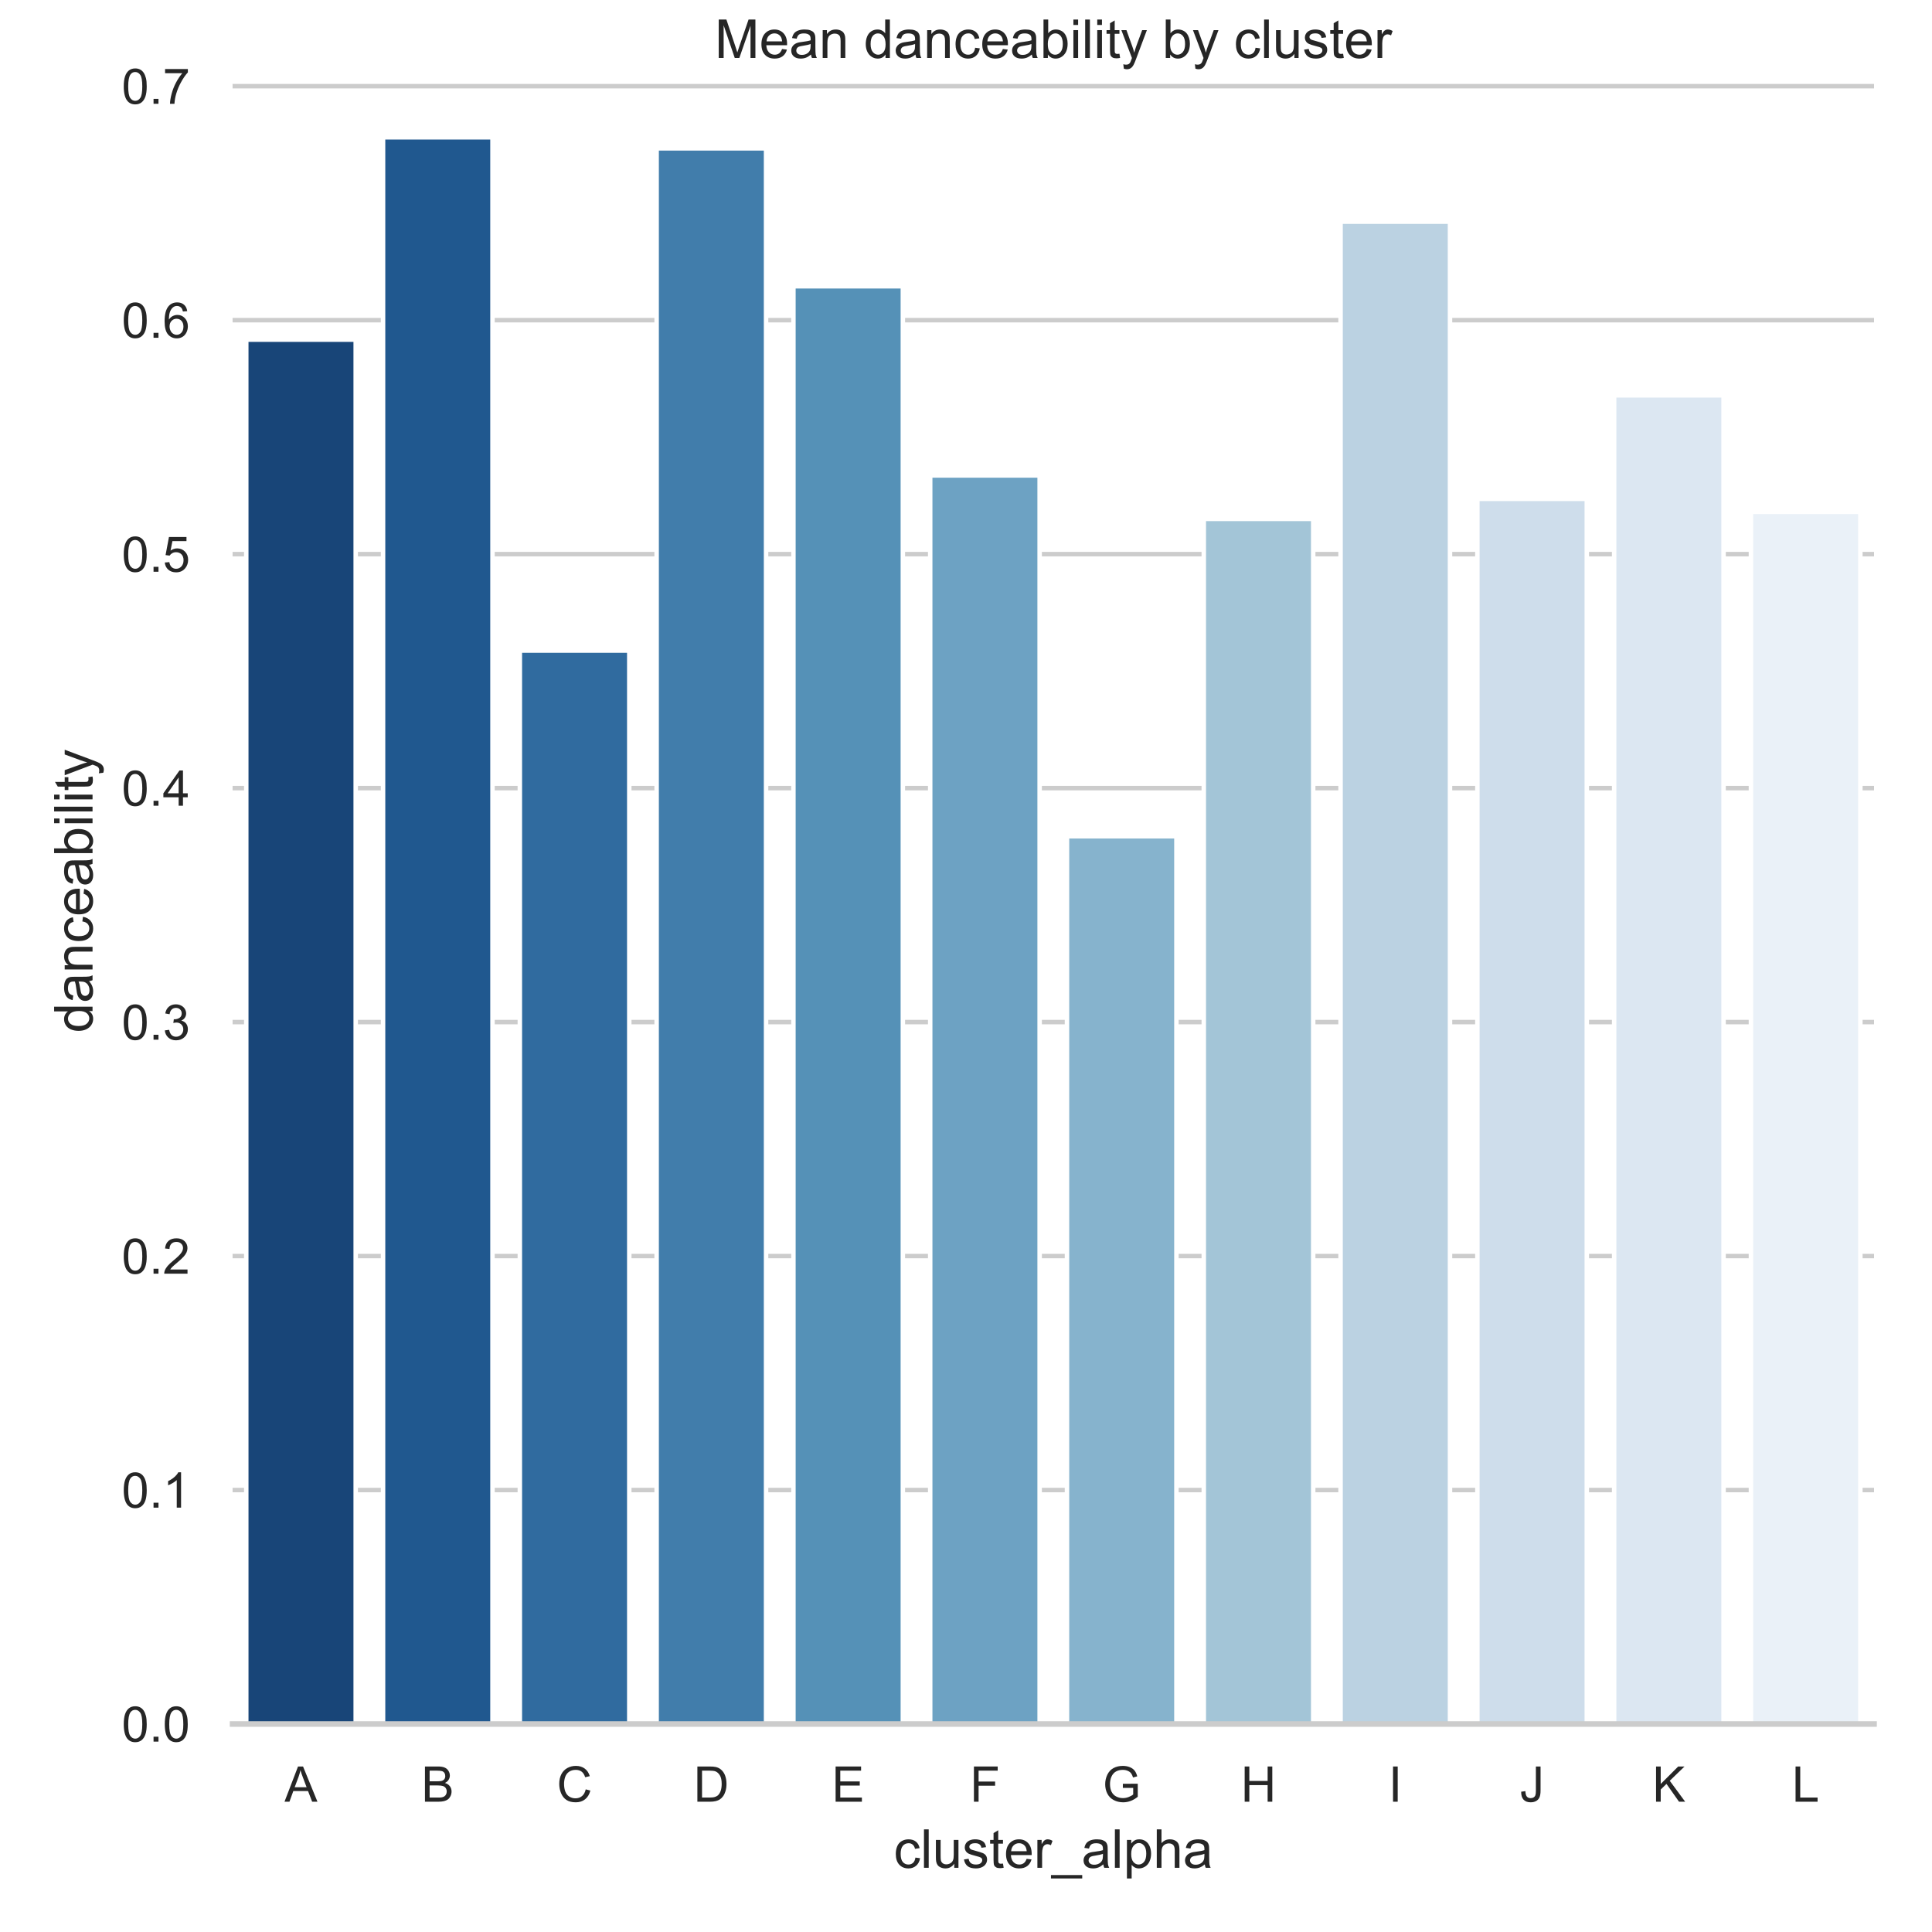
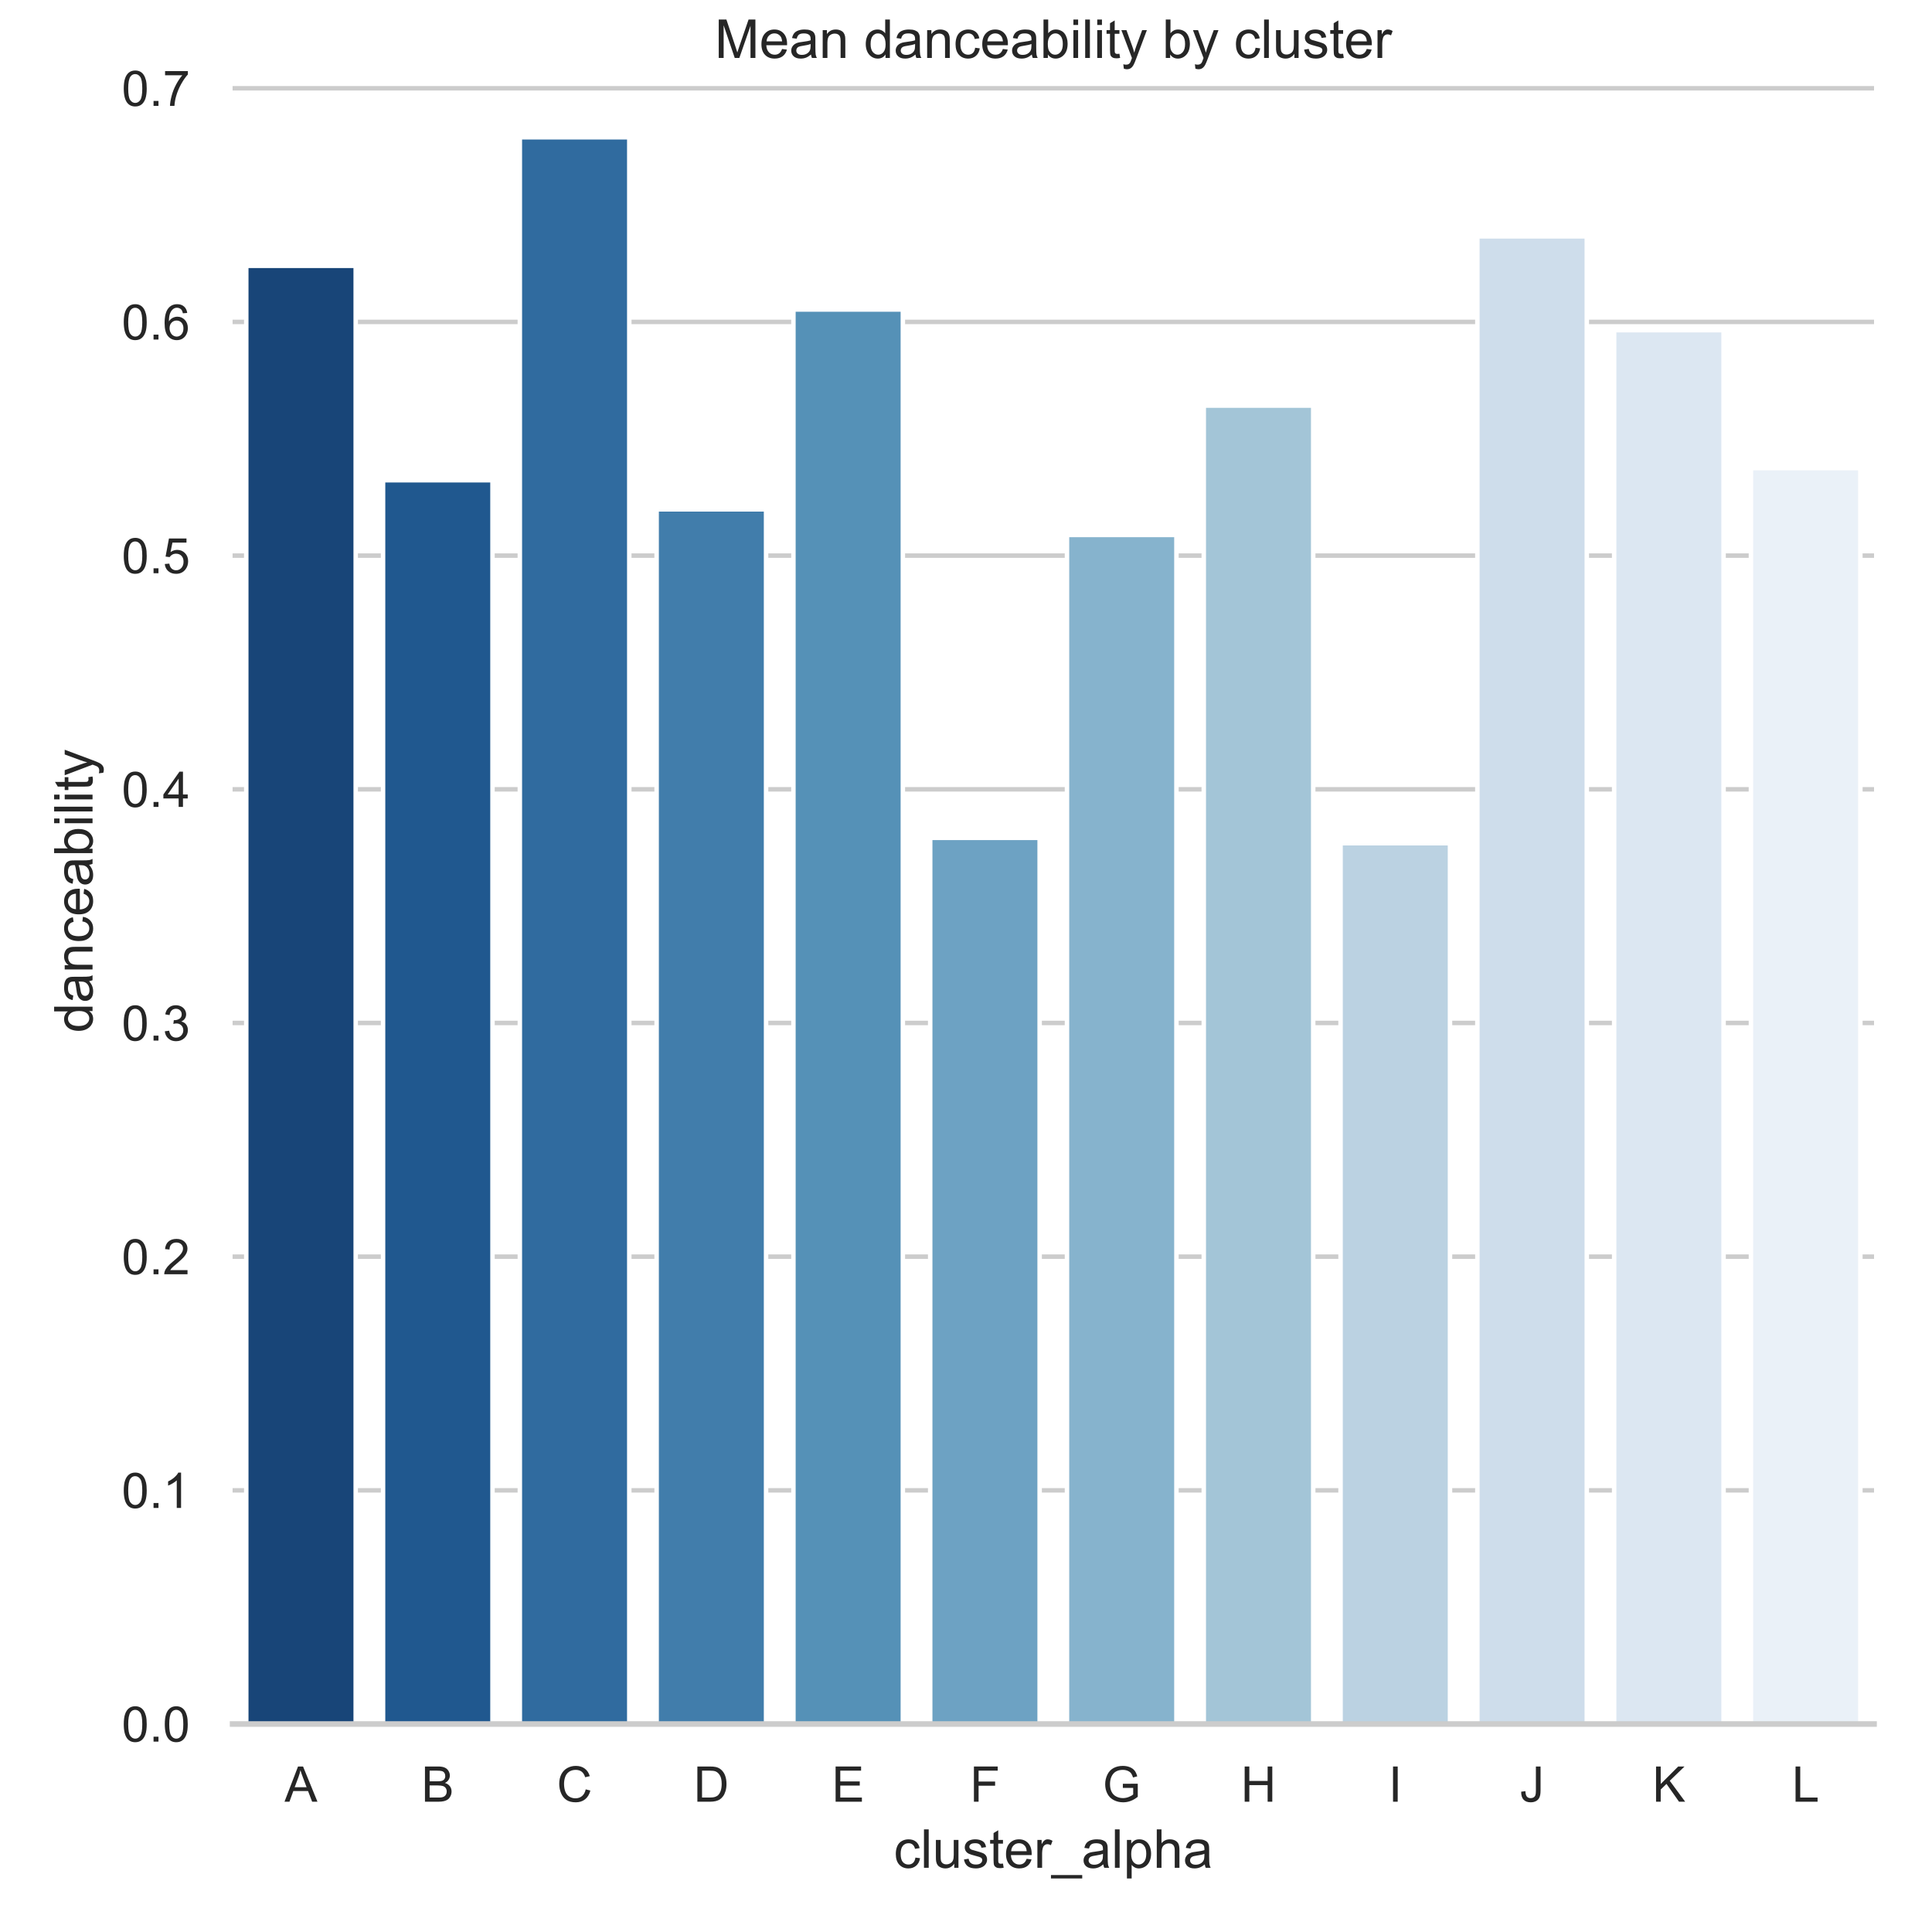
<svg xmlns="http://www.w3.org/2000/svg" xmlns:xlink="http://www.w3.org/1999/xlink" height="432pt" version="1.1" viewBox="0 0 432 432" width="432pt">
  <defs>
    <style type="text/css">
*{stroke-linecap:butt;stroke-linejoin:round;}
  </style>
  </defs>
  <g id="figure_1">
    <g id="patch_1">
      <path d="M 0 432  L 432 432  L 432 0  L 0 0  z " style="fill:#ffffff;" />
    </g>
    <g id="axes_1">
      <g id="patch_2">
        <path d="M 52.007 385.493  L 419.04 385.493  L 419.04 12.96  L 52.007 12.96  z " style="fill:#ffffff;" />
      </g>
      <g id="matplotlib.axis_1">
        <g id="xtick_1">
          <g id="text_1">
            <defs>
              <path d="M -0.141 0  L 27.344 71.578  L 37.547 71.578  L 66.844 0  L 56.062 0  L 47.703 21.688  L 17.781 21.688  L 9.906 0  z M 20.516 29.391  L 44.781 29.391  L 37.312 49.219  Q 33.891 58.25 32.234 64.062  Q 30.859 57.172 28.375 50.391  z " id="ArialMT-65" />
            </defs>
            <g style="fill:#262626;" transform="translate(63.63125 402.8667)scale(0.11 -0.11)">
              <use xlink:href="#ArialMT-65" />
            </g>
          </g>
        </g>
        <g id="xtick_2">
          <g id="text_2">
            <defs>
              <path d="M 7.328 0  L 7.328 71.578  L 34.188 71.578  Q 42.391 71.578 47.344 69.406  Q 52.297 67.234 55.094 62.719  Q 57.906 58.203 57.906 53.266  Q 57.906 48.688 55.422 44.625  Q 52.938 40.578 47.906 38.094  Q 54.391 36.188 57.875 31.594  Q 61.375 27 61.375 20.75  Q 61.375 15.719 59.25 11.391  Q 57.125 7.078 54 4.734  Q 50.875 2.391 46.156 1.188  Q 41.453 0 34.625 0  z M 16.797 41.5  L 32.281 41.5  Q 38.578 41.5 41.312 42.328  Q 44.922 43.406 46.75 45.891  Q 48.578 48.391 48.578 52.156  Q 48.578 55.719 46.875 58.422  Q 45.172 61.141 41.984 62.141  Q 38.812 63.141 31.109 63.141  L 16.797 63.141  z M 16.797 8.453  L 34.625 8.453  Q 39.203 8.453 41.062 8.797  Q 44.344 9.375 46.531 10.734  Q 48.734 12.109 50.141 14.719  Q 51.562 17.328 51.562 20.75  Q 51.562 24.75 49.516 27.703  Q 47.469 30.672 43.828 31.859  Q 40.188 33.062 33.344 33.062  L 16.797 33.062  z " id="ArialMT-66" />
            </defs>
            <g style="fill:#262626;" transform="translate(94.21734 402.8667)scale(0.11 -0.11)">
              <use xlink:href="#ArialMT-66" />
            </g>
          </g>
        </g>
        <g id="xtick_3">
          <g id="text_3">
            <defs>
              <path d="M 58.797 25.094  L 68.266 22.703  Q 65.281 11.031 57.547 4.906  Q 49.812 -1.219 38.625 -1.219  Q 27.047 -1.219 19.797 3.484  Q 12.547 8.203 8.766 17.141  Q 4.984 26.078 4.984 36.328  Q 4.984 47.516 9.25 55.828  Q 13.531 64.156 21.406 68.469  Q 29.297 72.797 38.766 72.797  Q 49.516 72.797 56.828 67.328  Q 64.156 61.859 67.047 51.953  L 57.719 49.75  Q 55.219 57.562 50.484 61.125  Q 45.75 64.703 38.578 64.703  Q 30.328 64.703 24.781 60.734  Q 19.234 56.781 16.984 50.109  Q 14.75 43.453 14.75 36.375  Q 14.75 27.25 17.406 20.438  Q 20.062 13.625 25.672 10.25  Q 31.297 6.891 37.844 6.891  Q 45.797 6.891 51.312 11.469  Q 56.844 16.062 58.797 25.094  z " id="ArialMT-67" />
            </defs>
            <g style="fill:#262626;" transform="translate(124.5001 402.8667)scale(0.11 -0.11)">
              <use xlink:href="#ArialMT-67" />
            </g>
          </g>
        </g>
        <g id="xtick_4">
          <g id="text_4">
            <defs>
              <path d="M 7.719 0  L 7.719 71.578  L 32.375 71.578  Q 40.719 71.578 45.125 70.562  Q 51.266 69.141 55.609 65.438  Q 61.281 60.641 64.078 53.188  Q 66.891 45.75 66.891 36.188  Q 66.891 28.031 64.984 21.734  Q 63.094 15.438 60.109 11.297  Q 57.125 7.172 53.578 4.797  Q 50.047 2.438 45.047 1.219  Q 40.047 0 33.547 0  z M 17.188 8.453  L 32.469 8.453  Q 39.547 8.453 43.578 9.766  Q 47.609 11.078 50 13.484  Q 53.375 16.844 55.25 22.531  Q 57.125 28.219 57.125 36.328  Q 57.125 47.562 53.438 53.594  Q 49.75 59.625 44.484 61.672  Q 40.672 63.141 32.234 63.141  L 17.188 63.141  z " id="ArialMT-68" />
            </defs>
            <g style="fill:#262626;" transform="translate(155.0862 402.8667)scale(0.11 -0.11)">
              <use xlink:href="#ArialMT-68" />
            </g>
          </g>
        </g>
        <g id="xtick_5">
          <g id="text_5">
            <defs>
              <path d="M 7.906 0  L 7.906 71.578  L 59.672 71.578  L 59.672 63.141  L 17.391 63.141  L 17.391 41.219  L 56.984 41.219  L 56.984 32.812  L 17.391 32.812  L 17.391 8.453  L 61.328 8.453  L 61.328 0  z " id="ArialMT-69" />
            </defs>
            <g style="fill:#262626;" transform="translate(185.9756 402.8667)scale(0.11 -0.11)">
              <use xlink:href="#ArialMT-69" />
            </g>
          </g>
        </g>
        <g id="xtick_6">
          <g id="text_6">
            <defs>
              <path d="M 8.203 0  L 8.203 71.578  L 56.5 71.578  L 56.5 63.141  L 17.672 63.141  L 17.672 40.969  L 51.266 40.969  L 51.266 32.516  L 17.672 32.516  L 17.672 0  z " id="ArialMT-70" />
            </defs>
            <g style="fill:#262626;" transform="translate(216.8711 402.8667)scale(0.11 -0.11)">
              <use xlink:href="#ArialMT-70" />
            </g>
          </g>
        </g>
        <g id="xtick_7">
          <g id="text_7">
            <defs>
              <path d="M 41.219 28.078  L 41.219 36.469  L 71.531 36.531  L 71.531 9.969  Q 64.547 4.391 57.125 1.578  Q 49.703 -1.219 41.891 -1.219  Q 31.344 -1.219 22.719 3.297  Q 14.109 7.812 9.719 16.359  Q 5.328 24.906 5.328 35.453  Q 5.328 45.906 9.688 54.953  Q 14.062 64.016 22.266 68.406  Q 30.469 72.797 41.156 72.797  Q 48.922 72.797 55.188 70.281  Q 61.469 67.781 65.031 63.281  Q 68.609 58.797 70.453 51.562  L 61.922 49.219  Q 60.297 54.688 57.906 57.812  Q 55.516 60.938 51.062 62.812  Q 46.625 64.703 41.219 64.703  Q 34.719 64.703 29.984 62.719  Q 25.25 60.75 22.344 57.516  Q 19.438 54.297 17.828 50.438  Q 15.094 43.797 15.094 36.031  Q 15.094 26.469 18.391 20.016  Q 21.688 13.578 27.984 10.453  Q 34.281 7.328 41.359 7.328  Q 47.516 7.328 53.375 9.688  Q 59.234 12.062 62.25 14.75  L 62.25 28.078  z " id="ArialMT-71" />
            </defs>
            <g style="fill:#262626;" transform="translate(246.5385 402.8667)scale(0.11 -0.11)">
              <use xlink:href="#ArialMT-71" />
            </g>
          </g>
        </g>
        <g id="xtick_8">
          <g id="text_8">
            <defs>
              <path d="M 8.016 0  L 8.016 71.578  L 17.484 71.578  L 17.484 42.188  L 54.688 42.188  L 54.688 71.578  L 64.156 71.578  L 64.156 0  L 54.688 0  L 54.688 33.734  L 17.484 33.734  L 17.484 0  z " id="ArialMT-72" />
            </defs>
            <g style="fill:#262626;" transform="translate(277.4305 402.8667)scale(0.11 -0.11)">
              <use xlink:href="#ArialMT-72" />
            </g>
          </g>
        </g>
        <g id="xtick_9">
          <g id="text_9">
            <defs>
              <path d="M 9.328 0  L 9.328 71.578  L 18.797 71.578  L 18.797 0  z " id="ArialMT-73" />
            </defs>
            <g style="fill:#262626;" transform="translate(310.4607 402.8667)scale(0.11 -0.11)">
              <use xlink:href="#ArialMT-73" />
            </g>
          </g>
        </g>
        <g id="xtick_10">
          <g id="text_10">
            <defs>
              <path d="M 2.875 20.312  L 11.422 21.484  Q 11.766 13.281 14.5 10.25  Q 17.234 7.234 22.078 7.234  Q 25.641 7.234 28.219 8.859  Q 30.812 10.5 31.781 13.297  Q 32.766 16.109 32.766 22.266  L 32.766 71.578  L 42.234 71.578  L 42.234 22.797  Q 42.234 13.812 40.062 8.875  Q 37.891 3.953 33.172 1.359  Q 28.469 -1.219 22.125 -1.219  Q 12.703 -1.219 7.688 4.203  Q 2.688 9.625 2.875 20.312  z " id="ArialMT-74" />
            </defs>
            <g style="fill:#262626;" transform="translate(339.8248 402.8667)scale(0.11 -0.11)">
              <use xlink:href="#ArialMT-74" />
            </g>
          </g>
        </g>
        <g id="xtick_11">
          <g id="text_11">
            <defs>
              <path d="M 7.328 0  L 7.328 71.578  L 16.797 71.578  L 16.797 36.078  L 52.344 71.578  L 65.188 71.578  L 35.156 42.578  L 66.5 0  L 54 0  L 28.516 36.234  L 16.797 24.812  L 16.797 0  z " id="ArialMT-75" />
            </defs>
            <g style="fill:#262626;" transform="translate(369.4922 402.8667)scale(0.11 -0.11)">
              <use xlink:href="#ArialMT-75" />
            </g>
          </g>
        </g>
        <g id="xtick_12">
          <g id="text_12">
            <defs>
              <path d="M 7.328 0  L 7.328 71.578  L 16.797 71.578  L 16.797 8.453  L 52.047 8.453  L 52.047 0  z " id="ArialMT-76" />
            </defs>
            <g style="fill:#262626;" transform="translate(400.6884 402.8667)scale(0.11 -0.11)">
              <use xlink:href="#ArialMT-76" />
            </g>
          </g>
        </g>
        <g id="text_13">
          <defs>
            <path d="M 40.438 19  L 49.078 17.875  Q 47.656 8.938 41.812 3.875  Q 35.984 -1.172 27.484 -1.172  Q 16.844 -1.172 10.375 5.781  Q 3.906 12.75 3.906 25.734  Q 3.906 34.125 6.688 40.422  Q 9.469 46.734 15.156 49.875  Q 20.844 53.031 27.547 53.031  Q 35.984 53.031 41.359 48.75  Q 46.734 44.484 48.25 36.625  L 39.703 35.297  Q 38.484 40.531 35.375 43.156  Q 32.281 45.797 27.875 45.797  Q 21.234 45.797 17.078 41.031  Q 12.938 36.281 12.938 25.984  Q 12.938 15.531 16.938 10.797  Q 20.953 6.062 27.391 6.062  Q 32.562 6.062 36.031 9.234  Q 39.5 12.406 40.438 19  z " id="ArialMT-99" />
            <path d="M 6.391 0  L 6.391 71.578  L 15.188 71.578  L 15.188 0  z " id="ArialMT-108" />
            <path d="M 40.578 0  L 40.578 7.625  Q 34.516 -1.172 24.125 -1.172  Q 19.531 -1.172 15.547 0.578  Q 11.578 2.344 9.641 5  Q 7.719 7.672 6.938 11.531  Q 6.391 14.109 6.391 19.734  L 6.391 51.859  L 15.188 51.859  L 15.188 23.094  Q 15.188 16.219 15.719 13.812  Q 16.547 10.359 19.234 8.375  Q 21.922 6.391 25.875 6.391  Q 29.828 6.391 33.297 8.422  Q 36.766 10.453 38.203 13.938  Q 39.656 17.438 39.656 24.078  L 39.656 51.859  L 48.438 51.859  L 48.438 0  z " id="ArialMT-117" />
            <path d="M 3.078 15.484  L 11.766 16.844  Q 12.5 11.625 15.844 8.844  Q 19.188 6.062 25.203 6.062  Q 31.25 6.062 34.172 8.516  Q 37.109 10.984 37.109 14.312  Q 37.109 17.281 34.516 19  Q 32.719 20.172 25.531 21.969  Q 15.875 24.422 12.141 26.203  Q 8.406 27.984 6.469 31.125  Q 4.547 34.281 4.547 38.094  Q 4.547 41.547 6.125 44.5  Q 7.719 47.469 10.453 49.422  Q 12.5 50.922 16.031 51.969  Q 19.578 53.031 23.641 53.031  Q 29.734 53.031 34.344 51.266  Q 38.969 49.516 41.156 46.5  Q 43.359 43.5 44.188 38.484  L 35.594 37.312  Q 35.016 41.312 32.203 43.547  Q 29.391 45.797 24.266 45.797  Q 18.219 45.797 15.625 43.797  Q 13.031 41.797 13.031 39.109  Q 13.031 37.406 14.109 36.031  Q 15.188 34.625 17.484 33.688  Q 18.797 33.203 25.25 31.453  Q 34.578 28.953 38.25 27.359  Q 41.938 25.781 44.031 22.75  Q 46.141 19.734 46.141 15.234  Q 46.141 10.844 43.578 6.953  Q 41.016 3.078 36.172 0.953  Q 31.344 -1.172 25.25 -1.172  Q 15.141 -1.172 9.844 3.031  Q 4.547 7.234 3.078 15.484  z " id="ArialMT-115" />
            <path d="M 25.781 7.859  L 27.047 0.094  Q 23.344 -0.688 20.406 -0.688  Q 15.625 -0.688 12.984 0.828  Q 10.359 2.344 9.281 4.812  Q 8.203 7.281 8.203 15.188  L 8.203 45.016  L 1.766 45.016  L 1.766 51.859  L 8.203 51.859  L 8.203 64.703  L 16.938 69.969  L 16.938 51.859  L 25.781 51.859  L 25.781 45.016  L 16.938 45.016  L 16.938 14.703  Q 16.938 10.938 17.406 9.859  Q 17.875 8.797 18.922 8.156  Q 19.969 7.516 21.922 7.516  Q 23.391 7.516 25.781 7.859  z " id="ArialMT-116" />
            <path d="M 42.094 16.703  L 51.172 15.578  Q 49.031 7.625 43.219 3.219  Q 37.406 -1.172 28.375 -1.172  Q 17 -1.172 10.328 5.828  Q 3.656 12.844 3.656 25.484  Q 3.656 38.578 10.391 45.797  Q 17.141 53.031 27.875 53.031  Q 38.281 53.031 44.875 45.953  Q 51.469 38.875 51.469 26.031  Q 51.469 25.25 51.422 23.688  L 12.75 23.688  Q 13.234 15.141 17.578 10.594  Q 21.922 6.062 28.422 6.062  Q 33.25 6.062 36.672 8.594  Q 40.094 11.141 42.094 16.703  z M 13.234 30.906  L 42.188 30.906  Q 41.609 37.453 38.875 40.719  Q 34.672 45.797 27.984 45.797  Q 21.922 45.797 17.797 41.75  Q 13.672 37.703 13.234 30.906  z " id="ArialMT-101" />
            <path d="M 6.5 0  L 6.5 51.859  L 14.406 51.859  L 14.406 44  Q 17.438 49.516 20 51.266  Q 22.562 53.031 25.641 53.031  Q 30.078 53.031 34.672 50.203  L 31.641 42.047  Q 28.422 43.953 25.203 43.953  Q 22.312 43.953 20.016 42.219  Q 17.719 40.484 16.75 37.406  Q 15.281 32.719 15.281 27.156  L 15.281 0  z " id="ArialMT-114" />
            <path d="M -1.516 -19.875  L -1.516 -13.531  L 56.734 -13.531  L 56.734 -19.875  z " id="ArialMT-95" />
            <path d="M 40.438 6.391  Q 35.547 2.25 31.031 0.531  Q 26.516 -1.172 21.344 -1.172  Q 12.797 -1.172 8.203 3  Q 3.609 7.172 3.609 13.672  Q 3.609 17.484 5.344 20.625  Q 7.078 23.781 9.891 25.688  Q 12.703 27.594 16.219 28.562  Q 18.797 29.25 24.031 29.891  Q 34.672 31.156 39.703 32.906  Q 39.75 34.719 39.75 35.203  Q 39.75 40.578 37.25 42.781  Q 33.891 45.75 27.25 45.75  Q 21.047 45.75 18.094 43.578  Q 15.141 41.406 13.719 35.891  L 5.125 37.062  Q 6.297 42.578 8.984 45.969  Q 11.672 49.359 16.75 51.188  Q 21.828 53.031 28.516 53.031  Q 35.156 53.031 39.297 51.469  Q 43.453 49.906 45.406 47.531  Q 47.359 45.172 48.141 41.547  Q 48.578 39.312 48.578 33.453  L 48.578 21.734  Q 48.578 9.469 49.141 6.219  Q 49.703 2.984 51.375 0  L 42.188 0  Q 40.828 2.734 40.438 6.391  z M 39.703 26.031  Q 34.906 24.078 25.344 22.703  Q 19.922 21.922 17.672 20.938  Q 15.438 19.969 14.203 18.094  Q 12.984 16.219 12.984 13.922  Q 12.984 10.406 15.641 8.062  Q 18.312 5.719 23.438 5.719  Q 28.516 5.719 32.469 7.938  Q 36.422 10.156 38.281 14.016  Q 39.703 17 39.703 22.797  z " id="ArialMT-97" />
            <path d="M 6.594 -19.875  L 6.594 51.859  L 14.594 51.859  L 14.594 45.125  Q 17.438 49.078 21 51.047  Q 24.562 53.031 29.641 53.031  Q 36.281 53.031 41.359 49.609  Q 46.438 46.188 49.016 39.953  Q 51.609 33.734 51.609 26.312  Q 51.609 18.359 48.75 11.984  Q 45.906 5.609 40.453 2.219  Q 35.016 -1.172 29 -1.172  Q 24.609 -1.172 21.109 0.688  Q 17.625 2.547 15.375 5.375  L 15.375 -19.875  z M 14.547 25.641  Q 14.547 15.625 18.594 10.844  Q 22.656 6.062 28.422 6.062  Q 34.281 6.062 38.453 11.016  Q 42.625 15.969 42.625 26.375  Q 42.625 36.281 38.547 41.203  Q 34.469 46.141 28.812 46.141  Q 23.188 46.141 18.859 40.891  Q 14.547 35.641 14.547 25.641  z " id="ArialMT-112" />
            <path d="M 6.594 0  L 6.594 71.578  L 15.375 71.578  L 15.375 45.906  Q 21.531 53.031 30.906 53.031  Q 36.672 53.031 40.922 50.75  Q 45.172 48.484 47 44.484  Q 48.828 40.484 48.828 32.859  L 48.828 0  L 40.047 0  L 40.047 32.859  Q 40.047 39.453 37.188 42.453  Q 34.328 45.453 29.109 45.453  Q 25.203 45.453 21.75 43.422  Q 18.312 41.406 16.844 37.938  Q 15.375 34.469 15.375 28.375  L 15.375 0  z " id="ArialMT-104" />
          </defs>
          <g style="fill:#262626;" transform="translate(199.8366 417.6423)scale(0.12 -0.12)">
            <use xlink:href="#ArialMT-99" />
            <use x="50" xlink:href="#ArialMT-108" />
            <use x="72.217" xlink:href="#ArialMT-117" />
            <use x="127.832" xlink:href="#ArialMT-115" />
            <use x="177.832" xlink:href="#ArialMT-116" />
            <use x="205.615" xlink:href="#ArialMT-101" />
            <use x="261.23" xlink:href="#ArialMT-114" />
            <use x="294.531" xlink:href="#ArialMT-95" />
            <use x="350.146" xlink:href="#ArialMT-97" />
            <use x="405.762" xlink:href="#ArialMT-108" />
            <use x="427.979" xlink:href="#ArialMT-112" />
            <use x="483.594" xlink:href="#ArialMT-104" />
            <use x="539.209" xlink:href="#ArialMT-97" />
          </g>
        </g>
      </g>
      <g id="matplotlib.axis_2">
        <g id="ytick_1">
          <g id="line2d_1">
-             <path clip-path="url(#pe7b7385113)" d="M 52.007 385.493  L 419.04 385.493  " style="fill:none;stroke:#cccccc;stroke-linecap:round;" />
+             <path clip-path="url(#p277ff4270d)" d="M 52.007 385.493  L 419.04 385.493  " style="fill:none;stroke:#cccccc;stroke-linecap:round;" />
          </g>
          <g id="text_14">
            <defs>
              <path d="M 4.156 35.297  Q 4.156 48 6.766 55.734  Q 9.375 63.484 14.516 67.672  Q 19.672 71.875 27.484 71.875  Q 33.25 71.875 37.594 69.547  Q 41.938 67.234 44.766 62.859  Q 47.609 58.5 49.219 52.219  Q 50.828 45.953 50.828 35.297  Q 50.828 22.703 48.234 14.969  Q 45.656 7.234 40.5 3  Q 35.359 -1.219 27.484 -1.219  Q 17.141 -1.219 11.234 6.203  Q 4.156 15.141 4.156 35.297  z M 13.188 35.297  Q 13.188 17.672 17.312 11.828  Q 21.438 6 27.484 6  Q 33.547 6 37.672 11.859  Q 41.797 17.719 41.797 35.297  Q 41.797 52.984 37.672 58.781  Q 33.547 64.594 27.391 64.594  Q 21.344 64.594 17.719 59.469  Q 13.188 52.938 13.188 35.297  z " id="ArialMT-48" />
              <path d="M 9.078 0  L 9.078 10.016  L 19.094 10.016  L 19.094 0  z " id="ArialMT-46" />
            </defs>
            <g style="fill:#262626;" transform="translate(27.21688 389.4299)scale(0.11 -0.11)">
              <use xlink:href="#ArialMT-48" />
              <use x="55.615" xlink:href="#ArialMT-46" />
              <use x="83.398" xlink:href="#ArialMT-48" />
            </g>
          </g>
        </g>
        <g id="ytick_2">
          <g id="line2d_2">
-             <path clip-path="url(#pe7b7385113)" d="M 52.007 333.176  L 419.04 333.176  " style="fill:none;stroke:#cccccc;stroke-linecap:round;" />
+             <path clip-path="url(#p277ff4270d)" d="M 52.007 333.242  L 419.04 333.242  " style="fill:none;stroke:#cccccc;stroke-linecap:round;" />
          </g>
          <g id="text_15">
            <defs>
              <path d="M 37.25 0  L 28.469 0  L 28.469 56  Q 25.297 52.984 20.141 49.953  Q 14.984 46.922 10.891 45.406  L 10.891 53.906  Q 18.266 57.375 23.781 62.297  Q 29.297 67.234 31.594 71.875  L 37.25 71.875  z " id="ArialMT-49" />
            </defs>
-             <g style="fill:#262626;" transform="translate(27.21688 337.1124)scale(0.11 -0.11)">
+             <g style="fill:#262626;" transform="translate(27.21688 337.1789)scale(0.11 -0.11)">
              <use xlink:href="#ArialMT-48" />
              <use x="55.615" xlink:href="#ArialMT-46" />
              <use x="83.398" xlink:href="#ArialMT-49" />
            </g>
          </g>
        </g>
        <g id="ytick_3">
          <g id="line2d_3">
-             <path clip-path="url(#pe7b7385113)" d="M 52.007 280.858  L 419.04 280.858  " style="fill:none;stroke:#cccccc;stroke-linecap:round;" />
+             <path clip-path="url(#p277ff4270d)" d="M 52.007 280.991  L 419.04 280.991  " style="fill:none;stroke:#cccccc;stroke-linecap:round;" />
          </g>
          <g id="text_16">
            <defs>
              <path d="M 50.344 8.453  L 50.344 0  L 3.031 0  Q 2.938 3.172 4.047 6.109  Q 5.859 10.938 9.828 15.625  Q 13.812 20.312 21.344 26.469  Q 33.016 36.031 37.109 41.625  Q 41.219 47.219 41.219 52.203  Q 41.219 57.422 37.469 61  Q 33.734 64.594 27.734 64.594  Q 21.391 64.594 17.578 60.781  Q 13.766 56.984 13.719 50.25  L 4.688 51.172  Q 5.609 61.281 11.656 66.578  Q 17.719 71.875 27.938 71.875  Q 38.234 71.875 44.234 66.156  Q 50.25 60.453 50.25 52  Q 50.25 47.703 48.484 43.547  Q 46.734 39.406 42.656 34.812  Q 38.578 30.219 29.109 22.219  Q 21.188 15.578 18.938 13.203  Q 16.703 10.844 15.234 8.453  z " id="ArialMT-50" />
            </defs>
-             <g style="fill:#262626;" transform="translate(27.21688 284.7949)scale(0.11 -0.11)">
+             <g style="fill:#262626;" transform="translate(27.21688 284.9279)scale(0.11 -0.11)">
              <use xlink:href="#ArialMT-48" />
              <use x="55.615" xlink:href="#ArialMT-46" />
              <use x="83.398" xlink:href="#ArialMT-50" />
            </g>
          </g>
        </g>
        <g id="ytick_4">
          <g id="line2d_4">
-             <path clip-path="url(#pe7b7385113)" d="M 52.007 228.541  L 419.04 228.541  " style="fill:none;stroke:#cccccc;stroke-linecap:round;" />
+             <path clip-path="url(#p277ff4270d)" d="M 52.007 228.74  L 419.04 228.74  " style="fill:none;stroke:#cccccc;stroke-linecap:round;" />
          </g>
          <g id="text_17">
            <defs>
              <path d="M 4.203 18.891  L 12.984 20.062  Q 14.5 12.594 18.141 9.297  Q 21.781 6 27 6  Q 33.203 6 37.469 10.297  Q 41.75 14.594 41.75 20.953  Q 41.75 27 37.797 30.922  Q 33.844 34.859 27.734 34.859  Q 25.25 34.859 21.531 33.891  L 22.516 41.609  Q 23.391 41.5 23.922 41.5  Q 29.547 41.5 34.031 44.422  Q 38.531 47.359 38.531 53.469  Q 38.531 58.297 35.25 61.469  Q 31.984 64.656 26.812 64.656  Q 21.688 64.656 18.266 61.422  Q 14.844 58.203 13.875 51.766  L 5.078 53.328  Q 6.688 62.156 12.391 67.016  Q 18.109 71.875 26.609 71.875  Q 32.469 71.875 37.391 69.359  Q 42.328 66.844 44.938 62.5  Q 47.562 58.156 47.562 53.266  Q 47.562 48.641 45.062 44.828  Q 42.578 41.016 37.703 38.766  Q 44.047 37.312 47.562 32.688  Q 51.078 28.078 51.078 21.141  Q 51.078 11.766 44.234 5.25  Q 37.406 -1.266 26.953 -1.266  Q 17.531 -1.266 11.297 4.344  Q 5.078 9.969 4.203 18.891  z " id="ArialMT-51" />
            </defs>
-             <g style="fill:#262626;" transform="translate(27.21688 232.4774)scale(0.11 -0.11)">
+             <g style="fill:#262626;" transform="translate(27.21688 232.6769)scale(0.11 -0.11)">
              <use xlink:href="#ArialMT-48" />
              <use x="55.615" xlink:href="#ArialMT-46" />
              <use x="83.398" xlink:href="#ArialMT-51" />
            </g>
          </g>
        </g>
        <g id="ytick_5">
          <g id="line2d_5">
-             <path clip-path="url(#pe7b7385113)" d="M 52.007 176.223  L 419.04 176.223  " style="fill:none;stroke:#cccccc;stroke-linecap:round;" />
+             <path clip-path="url(#p277ff4270d)" d="M 52.007 176.489  L 419.04 176.489  " style="fill:none;stroke:#cccccc;stroke-linecap:round;" />
          </g>
          <g id="text_18">
            <defs>
              <path d="M 32.328 0  L 32.328 17.141  L 1.266 17.141  L 1.266 25.203  L 33.938 71.578  L 41.109 71.578  L 41.109 25.203  L 50.781 25.203  L 50.781 17.141  L 41.109 17.141  L 41.109 0  z M 32.328 25.203  L 32.328 57.469  L 9.906 25.203  z " id="ArialMT-52" />
            </defs>
-             <g style="fill:#262626;" transform="translate(27.21688 180.1599)scale(0.11 -0.11)">
+             <g style="fill:#262626;" transform="translate(27.21688 180.4259)scale(0.11 -0.11)">
              <use xlink:href="#ArialMT-48" />
              <use x="55.615" xlink:href="#ArialMT-46" />
              <use x="83.398" xlink:href="#ArialMT-52" />
            </g>
          </g>
        </g>
        <g id="ytick_6">
          <g id="line2d_6">
-             <path clip-path="url(#pe7b7385113)" d="M 52.007 123.906  L 419.04 123.906  " style="fill:none;stroke:#cccccc;stroke-linecap:round;" />
+             <path clip-path="url(#p277ff4270d)" d="M 52.007 124.238  L 419.04 124.238  " style="fill:none;stroke:#cccccc;stroke-linecap:round;" />
          </g>
          <g id="text_19">
            <defs>
              <path d="M 4.156 18.75  L 13.375 19.531  Q 14.406 12.797 18.141 9.391  Q 21.875 6 27.156 6  Q 33.5 6 37.891 10.781  Q 42.281 15.578 42.281 23.484  Q 42.281 31 38.062 35.344  Q 33.844 39.703 27 39.703  Q 22.75 39.703 19.328 37.766  Q 15.922 35.844 13.969 32.766  L 5.719 33.844  L 12.641 70.609  L 48.25 70.609  L 48.25 62.203  L 19.672 62.203  L 15.828 42.969  Q 22.266 47.469 29.344 47.469  Q 38.719 47.469 45.156 40.969  Q 51.609 34.469 51.609 24.266  Q 51.609 14.547 45.953 7.469  Q 39.062 -1.219 27.156 -1.219  Q 17.391 -1.219 11.203 4.25  Q 5.031 9.719 4.156 18.75  z " id="ArialMT-53" />
            </defs>
-             <g style="fill:#262626;" transform="translate(27.21688 127.8423)scale(0.11 -0.11)">
+             <g style="fill:#262626;" transform="translate(27.21688 128.1749)scale(0.11 -0.11)">
              <use xlink:href="#ArialMT-48" />
              <use x="55.615" xlink:href="#ArialMT-46" />
              <use x="83.398" xlink:href="#ArialMT-53" />
            </g>
          </g>
        </g>
        <g id="ytick_7">
          <g id="line2d_7">
-             <path clip-path="url(#pe7b7385113)" d="M 52.007 71.588  L 419.04 71.588  " style="fill:none;stroke:#cccccc;stroke-linecap:round;" />
+             <path clip-path="url(#p277ff4270d)" d="M 52.007 71.987  L 419.04 71.987  " style="fill:none;stroke:#cccccc;stroke-linecap:round;" />
          </g>
          <g id="text_20">
            <defs>
              <path d="M 49.75 54.047  L 41.016 53.375  Q 39.844 58.547 37.703 60.891  Q 34.125 64.656 28.906 64.656  Q 24.703 64.656 21.531 62.312  Q 17.391 59.281 14.984 53.469  Q 12.594 47.656 12.5 36.922  Q 15.672 41.75 20.266 44.094  Q 24.859 46.438 29.891 46.438  Q 38.672 46.438 44.844 39.969  Q 51.031 33.5 51.031 23.25  Q 51.031 16.5 48.125 10.719  Q 45.219 4.938 40.141 1.859  Q 35.062 -1.219 28.609 -1.219  Q 17.625 -1.219 10.688 6.859  Q 3.766 14.938 3.766 33.5  Q 3.766 54.25 11.422 63.672  Q 18.109 71.875 29.438 71.875  Q 37.891 71.875 43.281 67.141  Q 48.688 62.406 49.75 54.047  z M 13.875 23.188  Q 13.875 18.656 15.797 14.5  Q 17.719 10.359 21.188 8.172  Q 24.656 6 28.469 6  Q 34.031 6 38.031 10.484  Q 42.047 14.984 42.047 22.703  Q 42.047 30.125 38.078 34.391  Q 34.125 38.672 28.125 38.672  Q 22.172 38.672 18.016 34.391  Q 13.875 30.125 13.875 23.188  z " id="ArialMT-54" />
            </defs>
-             <g style="fill:#262626;" transform="translate(27.21688 75.52483)scale(0.11 -0.11)">
+             <g style="fill:#262626;" transform="translate(27.21688 75.92391)scale(0.11 -0.11)">
              <use xlink:href="#ArialMT-48" />
              <use x="55.615" xlink:href="#ArialMT-46" />
              <use x="83.398" xlink:href="#ArialMT-54" />
            </g>
          </g>
        </g>
        <g id="ytick_8">
          <g id="line2d_8">
-             <path clip-path="url(#pe7b7385113)" d="M 52.007 19.271  L 419.04 19.271  " style="fill:none;stroke:#cccccc;stroke-linecap:round;" />
+             <path clip-path="url(#p277ff4270d)" d="M 52.007 19.736  L 419.04 19.736  " style="fill:none;stroke:#cccccc;stroke-linecap:round;" />
          </g>
          <g id="text_21">
            <defs>
              <path d="M 4.734 62.203  L 4.734 70.656  L 51.078 70.656  L 51.078 63.812  Q 44.234 56.547 37.516 44.484  Q 30.812 32.422 27.156 19.672  Q 24.516 10.688 23.781 0  L 14.75 0  Q 14.891 8.453 18.062 20.406  Q 21.234 32.375 27.172 43.484  Q 33.109 54.594 39.797 62.203  z " id="ArialMT-55" />
            </defs>
-             <g style="fill:#262626;" transform="translate(27.21688 23.20732)scale(0.11 -0.11)">
+             <g style="fill:#262626;" transform="translate(27.21688 23.67291)scale(0.11 -0.11)">
              <use xlink:href="#ArialMT-48" />
              <use x="55.615" xlink:href="#ArialMT-46" />
              <use x="83.398" xlink:href="#ArialMT-55" />
            </g>
          </g>
        </g>
        <g id="text_22">
          <defs>
            <path d="M 40.234 0  L 40.234 6.547  Q 35.297 -1.172 25.734 -1.172  Q 19.531 -1.172 14.328 2.25  Q 9.125 5.672 6.266 11.797  Q 3.422 17.922 3.422 25.875  Q 3.422 33.641 6 39.969  Q 8.594 46.297 13.766 49.656  Q 18.953 53.031 25.344 53.031  Q 30.031 53.031 33.688 51.047  Q 37.359 49.078 39.656 45.906  L 39.656 71.578  L 48.391 71.578  L 48.391 0  z M 12.453 25.875  Q 12.453 15.922 16.641 10.984  Q 20.844 6.062 26.562 6.062  Q 32.328 6.062 36.344 10.766  Q 40.375 15.484 40.375 25.141  Q 40.375 35.797 36.266 40.766  Q 32.172 45.75 26.172 45.75  Q 20.312 45.75 16.375 40.969  Q 12.453 36.188 12.453 25.875  z " id="ArialMT-100" />
            <path d="M 6.594 0  L 6.594 51.859  L 14.5 51.859  L 14.5 44.484  Q 20.219 53.031 31 53.031  Q 35.688 53.031 39.625 51.344  Q 43.562 49.656 45.516 46.922  Q 47.469 44.188 48.25 40.438  Q 48.734 37.984 48.734 31.891  L 48.734 0  L 39.938 0  L 39.938 31.547  Q 39.938 36.922 38.906 39.578  Q 37.891 42.234 35.281 43.812  Q 32.672 45.406 29.156 45.406  Q 23.531 45.406 19.453 41.844  Q 15.375 38.281 15.375 28.328  L 15.375 0  z " id="ArialMT-110" />
            <path d="M 14.703 0  L 6.547 0  L 6.547 71.578  L 15.328 71.578  L 15.328 46.047  Q 20.906 53.031 29.547 53.031  Q 34.328 53.031 38.594 51.094  Q 42.875 49.172 45.625 45.672  Q 48.391 42.188 49.953 37.25  Q 51.516 32.328 51.516 26.703  Q 51.516 13.375 44.922 6.094  Q 38.328 -1.172 29.109 -1.172  Q 19.922 -1.172 14.703 6.5  z M 14.594 26.312  Q 14.594 17 17.141 12.844  Q 21.297 6.062 28.375 6.062  Q 34.125 6.062 38.328 11.062  Q 42.531 16.062 42.531 25.984  Q 42.531 36.141 38.5 40.969  Q 34.469 45.797 28.766 45.797  Q 23 45.797 18.797 40.797  Q 14.594 35.797 14.594 26.312  z " id="ArialMT-98" />
            <path d="M 6.641 61.469  L 6.641 71.578  L 15.438 71.578  L 15.438 61.469  z M 6.641 0  L 6.641 51.859  L 15.438 51.859  L 15.438 0  z " id="ArialMT-105" />
            <path d="M 6.203 -19.969  L 5.219 -11.719  Q 8.109 -12.5 10.25 -12.5  Q 13.188 -12.5 14.938 -11.516  Q 16.703 -10.547 17.828 -8.797  Q 18.656 -7.469 20.516 -2.25  Q 20.75 -1.516 21.297 -0.094  L 1.609 51.859  L 11.078 51.859  L 21.875 21.828  Q 23.969 16.109 25.641 9.812  Q 27.156 15.875 29.25 21.625  L 40.328 51.859  L 49.125 51.859  L 29.391 -0.875  Q 26.219 -9.422 24.469 -12.641  Q 22.125 -17 19.094 -19.016  Q 16.062 -21.047 11.859 -21.047  Q 9.328 -21.047 6.203 -19.969  z " id="ArialMT-121" />
          </defs>
          <g style="fill:#262626;" transform="translate(20.69125 230.9122)rotate(-90)scale(0.12 -0.12)">
            <use xlink:href="#ArialMT-100" />
            <use x="55.615" xlink:href="#ArialMT-97" />
            <use x="111.23" xlink:href="#ArialMT-110" />
            <use x="166.846" xlink:href="#ArialMT-99" />
            <use x="216.846" xlink:href="#ArialMT-101" />
            <use x="272.461" xlink:href="#ArialMT-97" />
            <use x="328.076" xlink:href="#ArialMT-98" />
            <use x="383.691" xlink:href="#ArialMT-105" />
            <use x="405.908" xlink:href="#ArialMT-108" />
            <use x="428.125" xlink:href="#ArialMT-105" />
            <use x="450.342" xlink:href="#ArialMT-116" />
            <use x="478.125" xlink:href="#ArialMT-121" />
          </g>
        </g>
      </g>
      <g id="patch_3">
-         <path clip-path="url(#pe7b7385113)" d="M 55.065 385.493  L 79.534 385.493  L 79.534 75.944  L 55.065 75.944  z " style="fill:#184578;stroke:#ffffff;stroke-linejoin:miter;" />
+         <path clip-path="url(#p277ff4270d)" d="M 55.065 385.493  L 79.534 385.493  L 79.534 59.439  L 55.065 59.439  z " style="fill:#184578;stroke:#ffffff;stroke-linejoin:miter;" />
      </g>
      <g id="patch_4">
-         <path clip-path="url(#pe7b7385113)" d="M 85.652 385.493  L 110.12 385.493  L 110.12 30.7  L 85.652 30.7  z " style="fill:#20588f;stroke:#ffffff;stroke-linejoin:miter;" />
+         <path clip-path="url(#p277ff4270d)" d="M 85.652 385.493  L 110.12 385.493  L 110.12 107.389  L 85.652 107.389  z " style="fill:#20588f;stroke:#ffffff;stroke-linejoin:miter;" />
      </g>
      <g id="patch_5">
-         <path clip-path="url(#pe7b7385113)" d="M 116.238 385.493  L 140.707 385.493  L 140.707 145.467  L 116.238 145.467  z " style="fill:#306b9f;stroke:#ffffff;stroke-linejoin:miter;" />
+         <path clip-path="url(#p277ff4270d)" d="M 116.238 385.493  L 140.707 385.493  L 140.707 30.7  L 116.238 30.7  z " style="fill:#306b9f;stroke:#ffffff;stroke-linejoin:miter;" />
      </g>
      <g id="patch_6">
-         <path clip-path="url(#pe7b7385113)" d="M 146.824 385.493  L 171.293 385.493  L 171.293 33.176  L 146.824 33.176  z " style="fill:#417dab;stroke:#ffffff;stroke-linejoin:miter;" />
+         <path clip-path="url(#p277ff4270d)" d="M 146.824 385.493  L 171.293 385.493  L 171.293 113.892  L 146.824 113.892  z " style="fill:#417dab;stroke:#ffffff;stroke-linejoin:miter;" />
      </g>
      <g id="patch_7">
-         <path clip-path="url(#pe7b7385113)" d="M 177.41 385.493  L 201.879 385.493  L 201.879 64.013  L 177.41 64.013  z " style="fill:#5591b7;stroke:#ffffff;stroke-linejoin:miter;" />
+         <path clip-path="url(#p277ff4270d)" d="M 177.41 385.493  L 201.879 385.493  L 201.879 69.212  L 177.41 69.212  z " style="fill:#5591b7;stroke:#ffffff;stroke-linejoin:miter;" />
      </g>
      <g id="patch_8">
-         <path clip-path="url(#pe7b7385113)" d="M 207.996 385.493  L 232.465 385.493  L 232.465 106.311  L 207.996 106.311  z " style="fill:#6da2c3;stroke:#ffffff;stroke-linejoin:miter;" />
+         <path clip-path="url(#p277ff4270d)" d="M 207.996 385.493  L 232.465 385.493  L 232.465 187.342  L 207.996 187.342  z " style="fill:#6da2c3;stroke:#ffffff;stroke-linejoin:miter;" />
      </g>
      <g id="patch_9">
-         <path clip-path="url(#pe7b7385113)" d="M 238.582 385.493  L 263.051 385.493  L 263.051 186.985  L 238.582 186.985  z " style="fill:#86b3cd;stroke:#ffffff;stroke-linejoin:miter;" />
+         <path clip-path="url(#p277ff4270d)" d="M 238.582 385.493  L 263.051 385.493  L 263.051 119.615  L 238.582 119.615  z " style="fill:#86b3cd;stroke:#ffffff;stroke-linejoin:miter;" />
      </g>
      <g id="patch_10">
-         <path clip-path="url(#pe7b7385113)" d="M 269.168 385.493  L 293.637 385.493  L 293.637 116.025  L 269.168 116.025  z " style="fill:#a3c5d7;stroke:#ffffff;stroke-linejoin:miter;" />
+         <path clip-path="url(#p277ff4270d)" d="M 269.168 385.493  L 293.637 385.493  L 293.637 90.691  L 269.168 90.691  z " style="fill:#a3c5d7;stroke:#ffffff;stroke-linejoin:miter;" />
      </g>
      <g id="patch_11">
-         <path clip-path="url(#pe7b7385113)" d="M 299.754 385.493  L 324.223 385.493  L 324.223 49.564  L 299.754 49.564  z " style="fill:#bbd2e2;stroke:#ffffff;stroke-linejoin:miter;" />
+         <path clip-path="url(#p277ff4270d)" d="M 299.754 385.493  L 324.223 385.493  L 324.223 188.542  L 299.754 188.542  z " style="fill:#bbd2e2;stroke:#ffffff;stroke-linejoin:miter;" />
      </g>
      <g id="patch_12">
-         <path clip-path="url(#pe7b7385113)" d="M 330.34 385.493  L 354.809 385.493  L 354.809 111.543  L 330.34 111.543  z " style="fill:#ceddeb;stroke:#ffffff;stroke-linejoin:miter;" />
+         <path clip-path="url(#p277ff4270d)" d="M 330.34 385.493  L 354.809 385.493  L 354.809 52.854  L 330.34 52.854  z " style="fill:#ceddeb;stroke:#ffffff;stroke-linejoin:miter;" />
      </g>
      <g id="patch_13">
-         <path clip-path="url(#pe7b7385113)" d="M 360.926 385.493  L 385.395 385.493  L 385.395 88.402  L 360.926 88.402  z " style="fill:#dce7f2;stroke:#ffffff;stroke-linejoin:miter;" />
+         <path clip-path="url(#p277ff4270d)" d="M 360.926 385.493  L 385.395 385.493  L 385.395 73.828  L 360.926 73.828  z " style="fill:#dce7f2;stroke:#ffffff;stroke-linejoin:miter;" />
      </g>
      <g id="patch_14">
-         <path clip-path="url(#pe7b7385113)" d="M 391.513 385.493  L 415.981 385.493  L 415.981 114.445  L 391.513 114.445  z " style="fill:#eaf1f8;stroke:#ffffff;stroke-linejoin:miter;" />
+         <path clip-path="url(#p277ff4270d)" d="M 391.513 385.493  L 415.981 385.493  L 415.981 104.67  L 391.513 104.67  z " style="fill:#eaf1f8;stroke:#ffffff;stroke-linejoin:miter;" />
      </g>
      <g id="line2d_9">
-         <path clip-path="url(#pe7b7385113)" d="M 0 0  " style="fill:none;stroke:#424242;stroke-linecap:round;stroke-width:2.7;" />
+         <path clip-path="url(#p277ff4270d)" d="M 0 0  " style="fill:none;stroke:#424242;stroke-linecap:round;stroke-width:2.7;" />
      </g>
      <g id="line2d_10">
-         <path clip-path="url(#pe7b7385113)" d="M 0 0  " style="fill:none;stroke:#424242;stroke-linecap:round;stroke-width:2.7;" />
+         <path clip-path="url(#p277ff4270d)" d="M 0 0  " style="fill:none;stroke:#424242;stroke-linecap:round;stroke-width:2.7;" />
      </g>
      <g id="line2d_11">
-         <path clip-path="url(#pe7b7385113)" d="M 0 0  " style="fill:none;stroke:#424242;stroke-linecap:round;stroke-width:2.7;" />
+         <path clip-path="url(#p277ff4270d)" d="M 0 0  " style="fill:none;stroke:#424242;stroke-linecap:round;stroke-width:2.7;" />
      </g>
      <g id="line2d_12">
-         <path clip-path="url(#pe7b7385113)" d="M 0 0  " style="fill:none;stroke:#424242;stroke-linecap:round;stroke-width:2.7;" />
+         <path clip-path="url(#p277ff4270d)" d="M 0 0  " style="fill:none;stroke:#424242;stroke-linecap:round;stroke-width:2.7;" />
      </g>
      <g id="line2d_13">
-         <path clip-path="url(#pe7b7385113)" d="M 0 0  " style="fill:none;stroke:#424242;stroke-linecap:round;stroke-width:2.7;" />
+         <path clip-path="url(#p277ff4270d)" d="M 0 0  " style="fill:none;stroke:#424242;stroke-linecap:round;stroke-width:2.7;" />
      </g>
      <g id="line2d_14">
-         <path clip-path="url(#pe7b7385113)" d="M 0 0  " style="fill:none;stroke:#424242;stroke-linecap:round;stroke-width:2.7;" />
+         <path clip-path="url(#p277ff4270d)" d="M 0 0  " style="fill:none;stroke:#424242;stroke-linecap:round;stroke-width:2.7;" />
      </g>
      <g id="line2d_15">
-         <path clip-path="url(#pe7b7385113)" d="M 0 0  " style="fill:none;stroke:#424242;stroke-linecap:round;stroke-width:2.7;" />
+         <path clip-path="url(#p277ff4270d)" d="M 0 0  " style="fill:none;stroke:#424242;stroke-linecap:round;stroke-width:2.7;" />
      </g>
      <g id="line2d_16">
-         <path clip-path="url(#pe7b7385113)" d="M 0 0  " style="fill:none;stroke:#424242;stroke-linecap:round;stroke-width:2.7;" />
+         <path clip-path="url(#p277ff4270d)" d="M 0 0  " style="fill:none;stroke:#424242;stroke-linecap:round;stroke-width:2.7;" />
      </g>
      <g id="line2d_17">
-         <path clip-path="url(#pe7b7385113)" d="M 0 0  " style="fill:none;stroke:#424242;stroke-linecap:round;stroke-width:2.7;" />
+         <path clip-path="url(#p277ff4270d)" d="M 0 0  " style="fill:none;stroke:#424242;stroke-linecap:round;stroke-width:2.7;" />
      </g>
      <g id="line2d_18">
-         <path clip-path="url(#pe7b7385113)" d="M 0 0  " style="fill:none;stroke:#424242;stroke-linecap:round;stroke-width:2.7;" />
+         <path clip-path="url(#p277ff4270d)" d="M 0 0  " style="fill:none;stroke:#424242;stroke-linecap:round;stroke-width:2.7;" />
      </g>
      <g id="line2d_19">
-         <path clip-path="url(#pe7b7385113)" d="M 0 0  " style="fill:none;stroke:#424242;stroke-linecap:round;stroke-width:2.7;" />
+         <path clip-path="url(#p277ff4270d)" d="M 0 0  " style="fill:none;stroke:#424242;stroke-linecap:round;stroke-width:2.7;" />
      </g>
      <g id="line2d_20">
-         <path clip-path="url(#pe7b7385113)" d="M 0 0  " style="fill:none;stroke:#424242;stroke-linecap:round;stroke-width:2.7;" />
+         <path clip-path="url(#p277ff4270d)" d="M 0 0  " style="fill:none;stroke:#424242;stroke-linecap:round;stroke-width:2.7;" />
      </g>
      <g id="patch_15">
        <path d="M 52.007 385.493  L 419.04 385.493  " style="fill:none;stroke:#cccccc;stroke-linecap:square;stroke-linejoin:miter;stroke-width:1.25;" />
      </g>
      <g id="text_23">
        <defs>
          <path d="M 7.422 0  L 7.422 71.578  L 21.688 71.578  L 38.625 20.906  Q 40.969 13.812 42.047 10.297  Q 43.266 14.203 45.844 21.781  L 62.984 71.578  L 75.734 71.578  L 75.734 0  L 66.609 0  L 66.609 59.906  L 45.797 0  L 37.25 0  L 16.547 60.938  L 16.547 0  z " id="ArialMT-77" />
          <path id="ArialMT-32" />
        </defs>
        <g style="fill:#262626;" transform="translate(159.8222 12.96)scale(0.12 -0.12)">
          <use xlink:href="#ArialMT-77" />
          <use x="83.301" xlink:href="#ArialMT-101" />
          <use x="138.916" xlink:href="#ArialMT-97" />
          <use x="194.531" xlink:href="#ArialMT-110" />
          <use x="250.146" xlink:href="#ArialMT-32" />
          <use x="277.93" xlink:href="#ArialMT-100" />
          <use x="333.545" xlink:href="#ArialMT-97" />
          <use x="389.16" xlink:href="#ArialMT-110" />
          <use x="444.775" xlink:href="#ArialMT-99" />
          <use x="494.775" xlink:href="#ArialMT-101" />
          <use x="550.391" xlink:href="#ArialMT-97" />
          <use x="606.006" xlink:href="#ArialMT-98" />
          <use x="661.621" xlink:href="#ArialMT-105" />
          <use x="683.838" xlink:href="#ArialMT-108" />
          <use x="706.055" xlink:href="#ArialMT-105" />
          <use x="728.271" xlink:href="#ArialMT-116" />
          <use x="756.055" xlink:href="#ArialMT-121" />
          <use x="806.055" xlink:href="#ArialMT-32" />
          <use x="833.838" xlink:href="#ArialMT-98" />
          <use x="889.453" xlink:href="#ArialMT-121" />
          <use x="939.453" xlink:href="#ArialMT-32" />
          <use x="967.236" xlink:href="#ArialMT-99" />
          <use x="1017.236" xlink:href="#ArialMT-108" />
          <use x="1039.453" xlink:href="#ArialMT-117" />
          <use x="1095.068" xlink:href="#ArialMT-115" />
          <use x="1145.068" xlink:href="#ArialMT-116" />
          <use x="1172.852" xlink:href="#ArialMT-101" />
          <use x="1228.467" xlink:href="#ArialMT-114" />
        </g>
      </g>
    </g>
  </g>
  <defs>
-     <clipPath id="pe7b7385113">
+     <clipPath id="p277ff4270d">
      <rect height="372.533" width="367.033" x="52.007" y="12.96" />
    </clipPath>
  </defs>
</svg>
